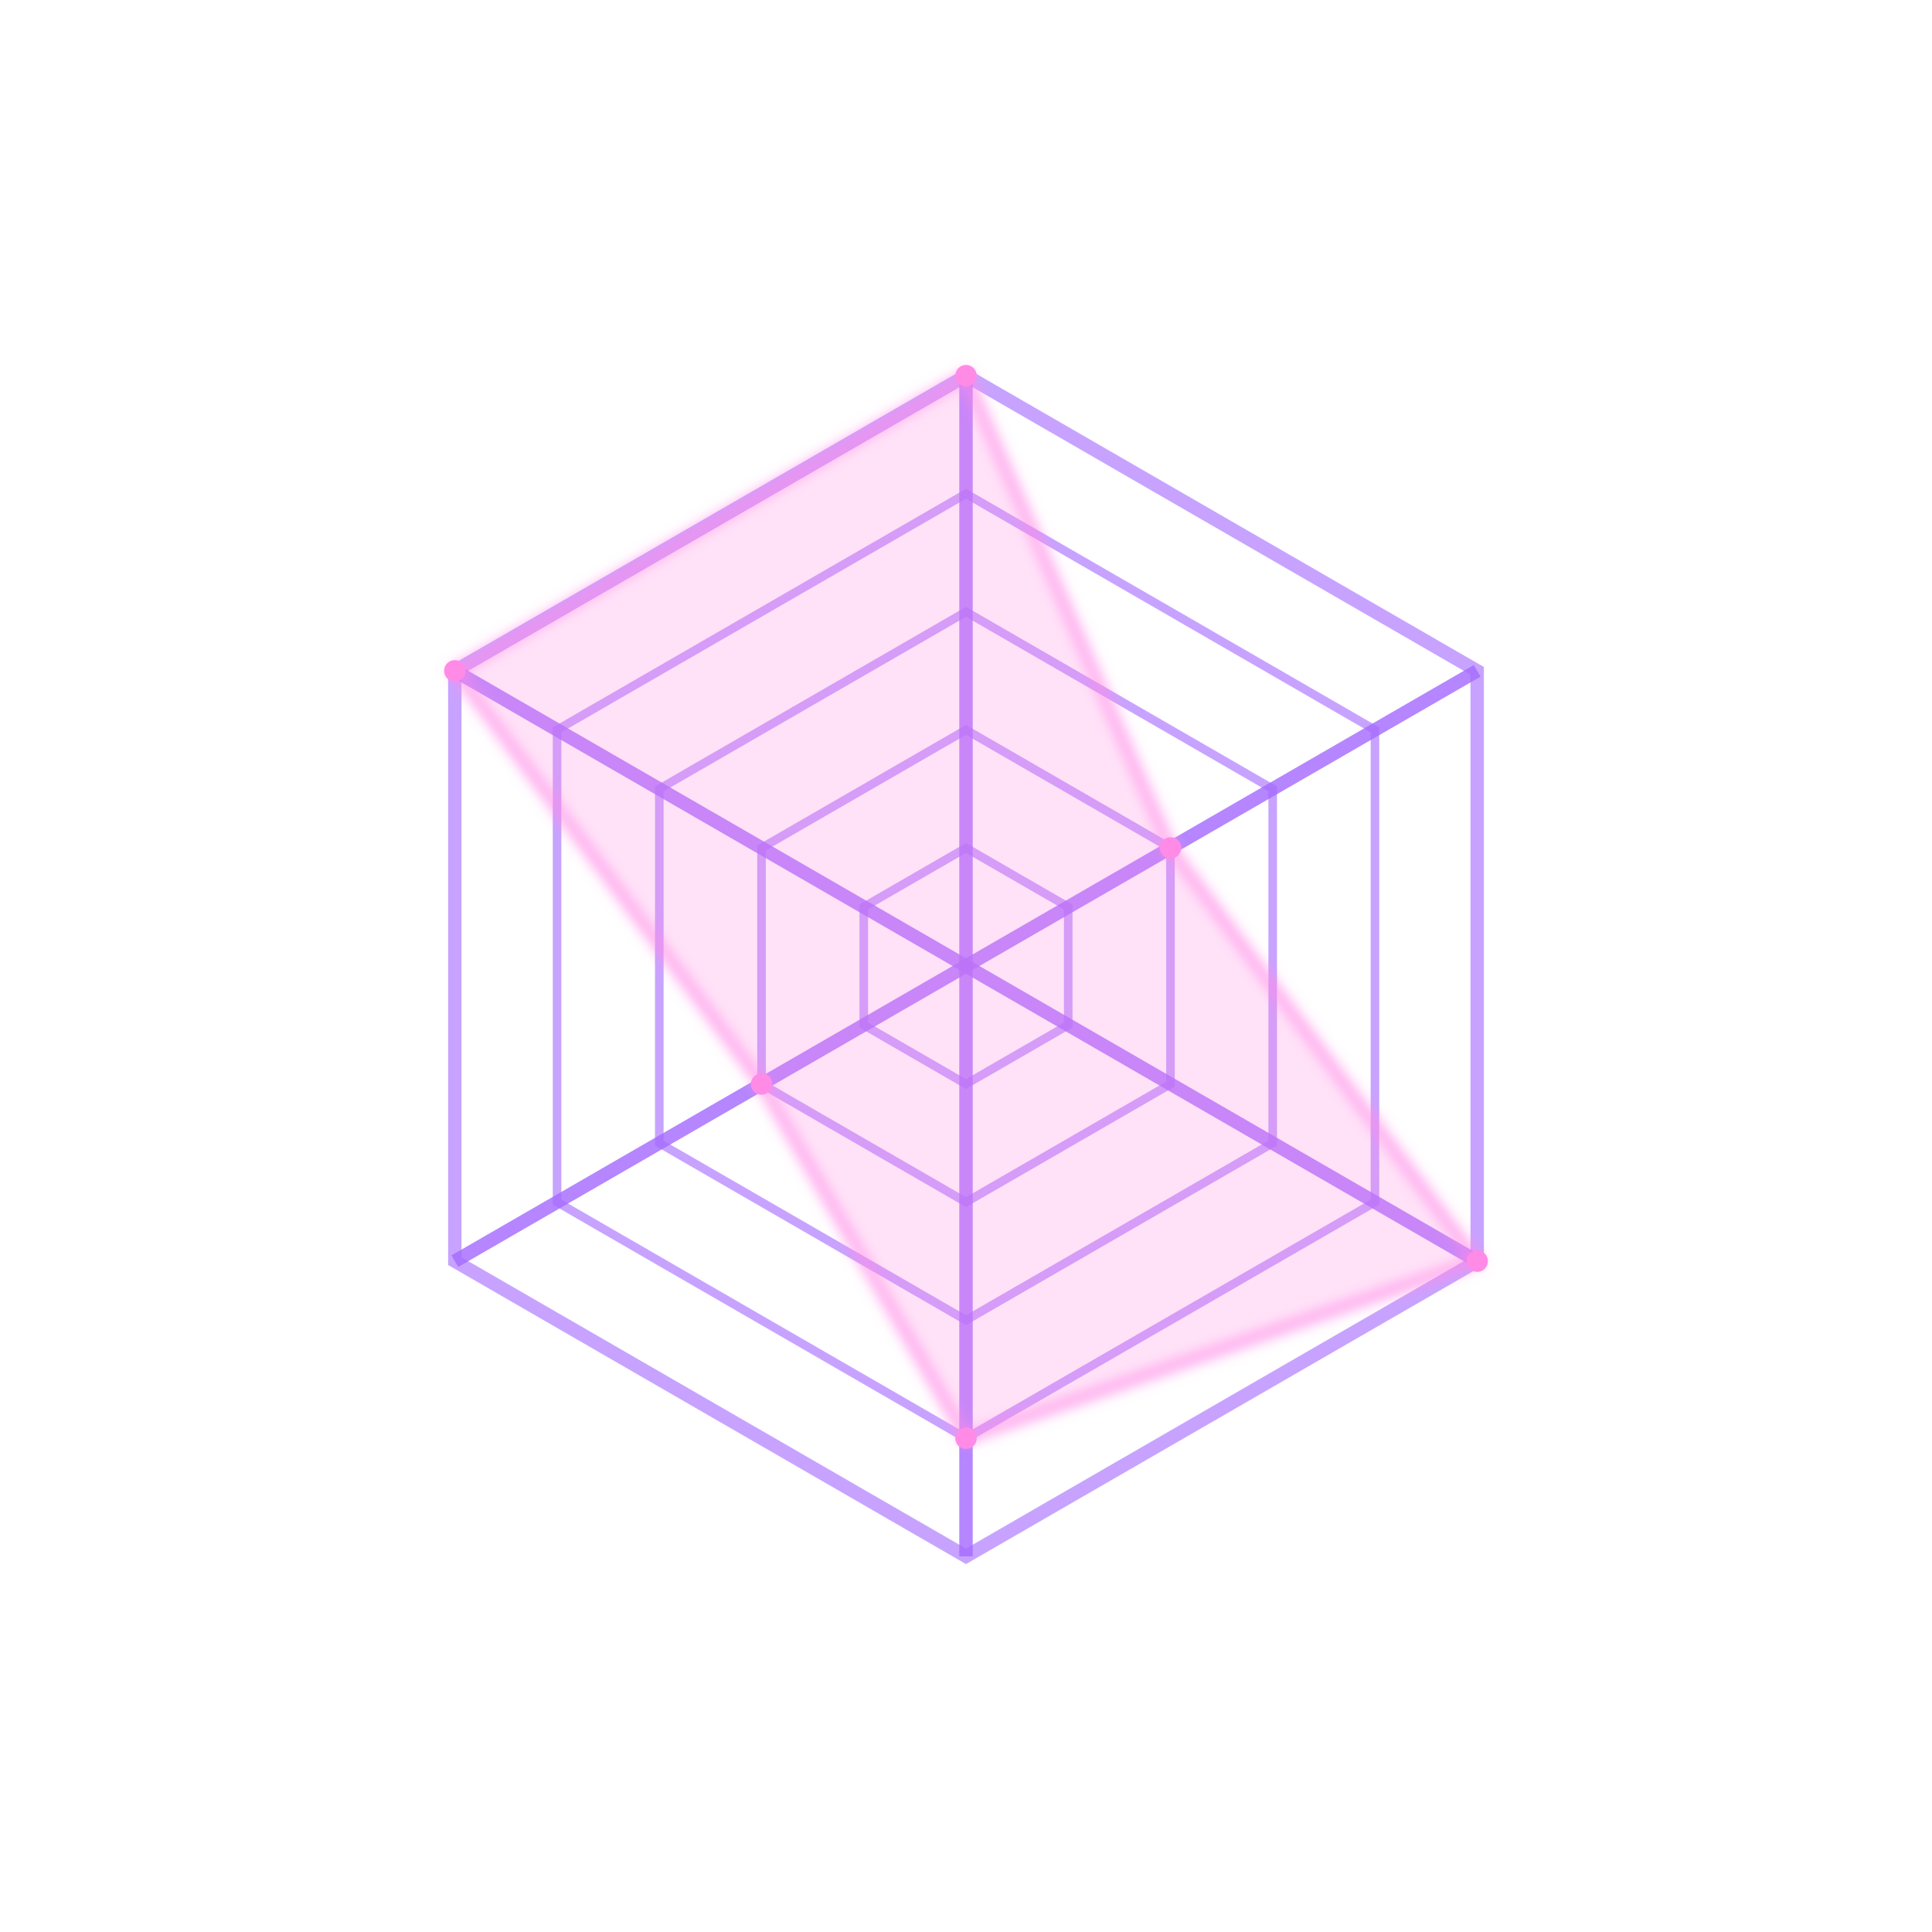
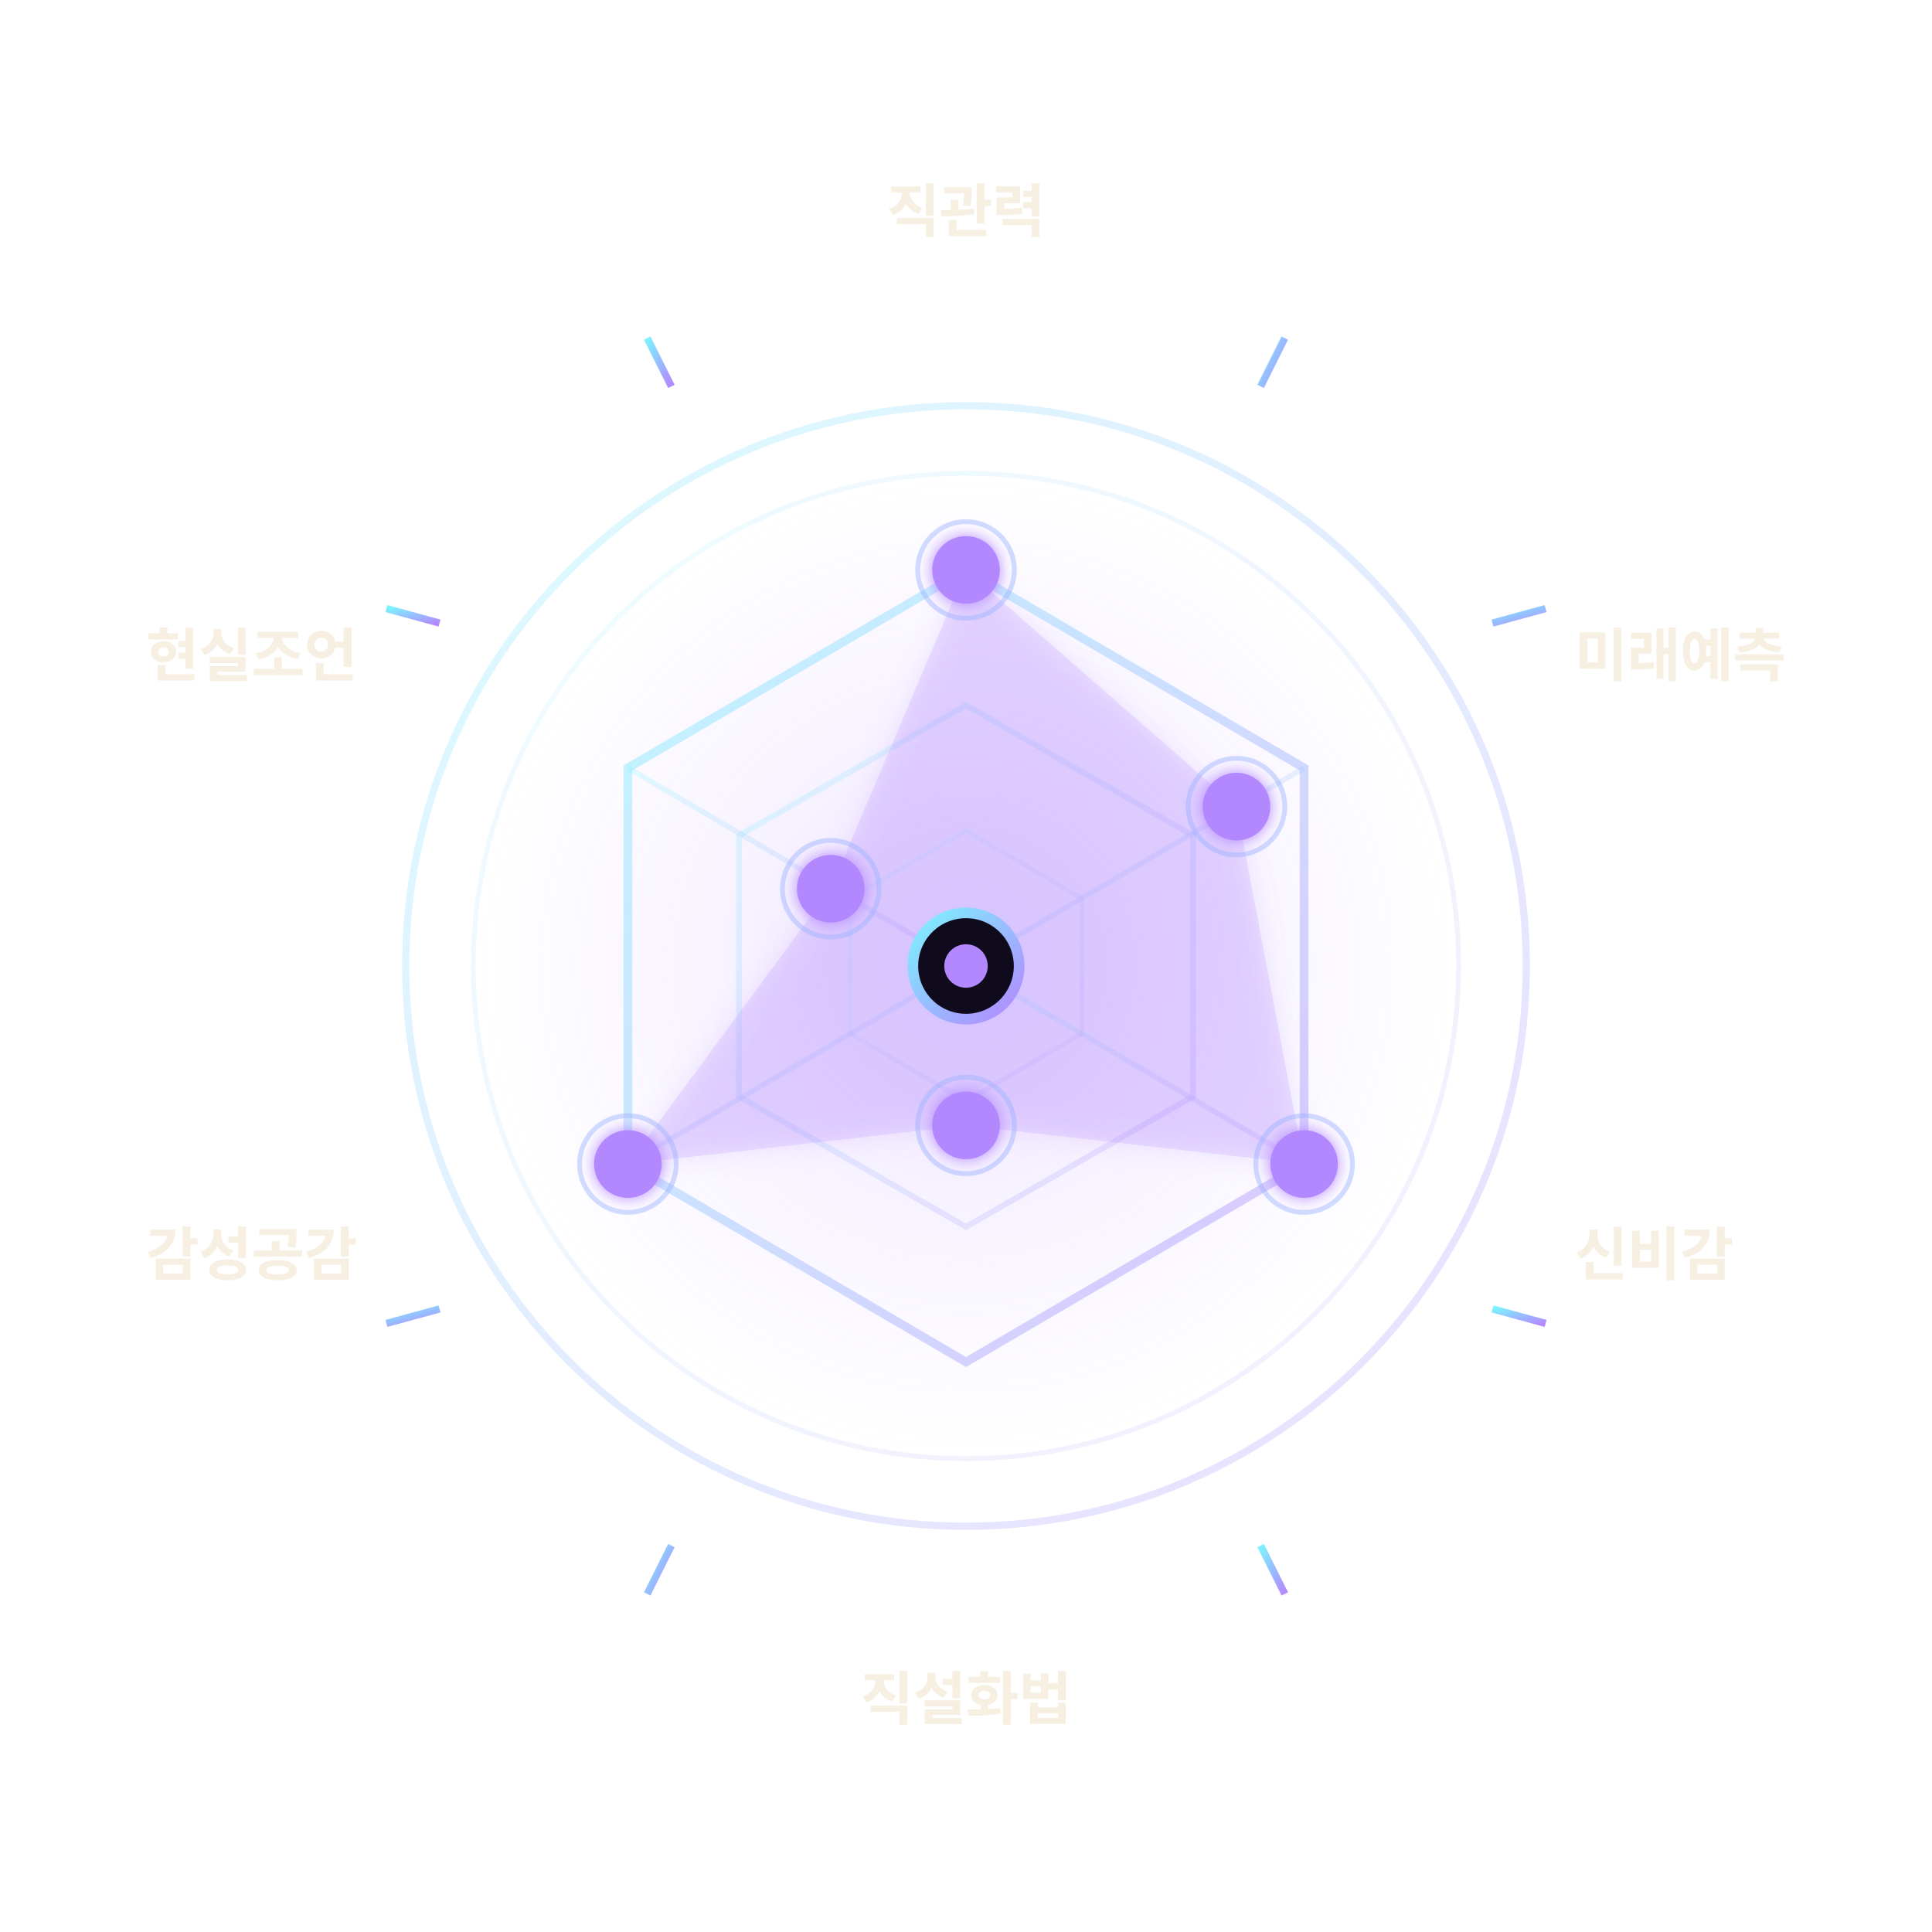
- <svg xmlns="http://www.w3.org/2000/svg" width="720" height="720" viewBox="0 0 720 720">
+ <svg xmlns="http://www.w3.org/2000/svg" width="320" height="320" viewBox="-40 -20 400 360" role="img" aria-label="피피 성향 레이더 차트">
  <defs>
-     <filter id="g">
-       <feGaussianBlur stdDeviation="2.5" />
+     <radialGradient id="pipiGlow" cx="50%" cy="50%" r="50%">
+       <stop offset="0%" stop-color="#B388FF" stop-opacity="0.22" />
+       <stop offset="60%" stop-color="#B388FF" stop-opacity="0.08" />
+       <stop offset="100%" stop-color="#B388FF" stop-opacity="0" />
+     </radialGradient>
+     <linearGradient id="pipiGold" x1="0" y1="0" x2="1" y2="1">
+       <stop offset="0%" stop-color="#7CF3FF" />
+       <stop offset="100%" stop-color="#B388FF" />
+     </linearGradient>
+     <filter id="pipiSoftGlow" x="-50%" y="-50%" width="200%" height="200%">
+       <feGaussianBlur stdDeviation="2.6" result="blur" />
+       <feMerge>
+         <feMergeNode in="blur" />
+         <feMergeNode in="SourceGraphic" />
+       </feMerge>
    </filter>
+     <filter id="pipiPointGlow" x="-50%" y="-50%" width="200%" height="200%">
+       <feGaussianBlur stdDeviation="1.5" result="blur" />
+       <feMerge>
+         <feMergeNode in="blur" />
+         <feMergeNode in="SourceGraphic" />
+       </feMerge>
+     </filter>
+     <style>
+       .radar-label {
+         font-family: "Pretendard", "Noto Sans KR", "Apple SD Gothic Neo", sans-serif;
+         font-size: 12px;
+         font-weight: 700;
+         fill: #F5EEDF;
+         opacity: 0.92;
+         letter-spacing: -0.01em;
+       }
+ 
+       .radar-grid {
+         fill: none;
+         stroke: url(#pipiGold);
+       }
+ 
+       .radar-axis {
+         stroke: url(#pipiGold);
+         opacity: 0.22;
+         stroke-width: 1.1;
+       }
+ 
+       .radar-orbit {
+         transform-origin: 160px 160px;
+         animation: slowRotate 32s linear infinite;
+       }
+ 
+       .radar-core {
+         transform-origin: 160px 160px;
+         animation: corePulse 4s ease-in-out infinite;
+       }
+ 
+       .radar-shape {
+         transform-origin: 160px 160px;
+         animation:
+           shapeIntro 1.25s ease-out 1,
+           shapePulse 4.8s ease-in-out 1.25s infinite;
+       }
+ 
+       .radar-point {
+         animation:
+           pointIntro 0.9s ease-out 1,
+           pointPulse 3.6s ease-in-out infinite;
+         transform-origin: center;
+       }
+ 
+       .point-ring {
+         animation: ringPulse 3.6s ease-in-out infinite;
+       }
+ 
+       .p1 { animation-delay: 0s, 0.15s; }
+       .p2 { animation-delay: 0.08s, 0.55s; }
+       .p3 { animation-delay: 0.16s, 0.95s; }
+       .p4 { animation-delay: 0.24s, 1.35s; }
+       .p5 { animation-delay: 0.32s, 1.75s; }
+       .p6 { animation-delay: 0.40s, 2.15s; }
+ 
+       @keyframes slowRotate {
+         0% { transform: rotate(0deg); }
+         100% { transform: rotate(360deg); }
+       }
+ 
+       @keyframes corePulse {
+         0% { opacity: 0.42; transform: scale(0.985); }
+         50% { opacity: 0.92; transform: scale(1.02); }
+         100% { opacity: 0.42; transform: scale(0.985); }
+       }
+ 
+       @keyframes shapeIntro {
+         0% {
+           opacity: 0;
+           transform: scale(0.94);
+           stroke-dasharray: 620;
+           stroke-dashoffset: 620;
+         }
+         60% {
+           opacity: 1;
+           transform: scale(1.012);
+           stroke-dasharray: 620;
+           stroke-dashoffset: 0;
+         }
+         100% {
+           opacity: 1;
+           transform: scale(1);
+           stroke-dasharray: none;
+           stroke-dashoffset: 0;
+         }
+       }
+ 
+       @keyframes shapePulse {
+         0%, 100% {
+           opacity: 0.9;
+           transform: scale(1);
+           filter: url(#pipiSoftGlow);
+         }
+         50% {
+           opacity: 1;
+           transform: scale(1.015);
+           filter: url(#pipiSoftGlow);
+         }
+       }
+ 
+       @keyframes pointIntro {
+         0% {
+           opacity: 0;
+           transform: scale(0.6);
+         }
+         100% {
+           opacity: 0.96;
+           transform: scale(1);
+         }
+       }
+ 
+       @keyframes pointPulse {
+         0%, 100% {
+           opacity: 0.82;
+           transform: scale(1);
+         }
+         50% {
+           opacity: 1;
+           transform: scale(1.14);
+         }
+       }
+ 
+       @keyframes ringPulse {
+         0%, 100% {
+           opacity: 0.28;
+           transform: scale(1);
+         }
+         50% {
+           opacity: 0.55;
+           transform: scale(1.08);
+         }
+       }
+ 
+       @media (prefers-reduced-motion: reduce) {
+         .radar-orbit,
+         .radar-core,
+         .radar-shape,
+         .radar-point,
+         .point-ring {
+           animation: none;
+         }
+       }
+     </style>
  </defs>
-   <polygon points="360.0,316.0 398.1,338.0 398.1,382.0 360.0,404.0 321.9,382.0 321.9,338.0" fill="none" stroke="#A46BFF" stroke-opacity="0.62" stroke-width="3.2" />
-   <polygon points="360.0,272.0 436.2,316.0 436.2,404.0 360.0,448.0 283.8,404.0 283.8,316.0" fill="none" stroke="#A46BFF" stroke-opacity="0.62" stroke-width="3.2" />
-   <polygon points="360.0,228.0 474.3,294.0 474.3,426.0 360.0,492.0 245.7,426.0 245.7,294.0" fill="none" stroke="#A46BFF" stroke-opacity="0.62" stroke-width="3.2" />
-   <polygon points="360.0,184.0 512.4,272.0 512.4,448.0 360.0,536.0 207.6,448.0 207.6,272.0" fill="none" stroke="#A46BFF" stroke-opacity="0.62" stroke-width="3.2" />
-   <polygon points="360.0,140.0 550.5,250.0 550.5,470.0 360.0,580.0 169.5,470.0 169.5,250.0" fill="none" stroke="#A46BFF" stroke-opacity="0.62" stroke-width="5" />
-   <line x1="360.0" y1="360.0" x2="360.0" y2="140.0" stroke="#A46BFF" stroke-opacity="0.82" stroke-width="5" />
-   <line x1="360.0" y1="360.0" x2="550.5" y2="250.0" stroke="#A46BFF" stroke-opacity="0.82" stroke-width="5" />
-   <line x1="360.0" y1="360.0" x2="550.5" y2="470.0" stroke="#A46BFF" stroke-opacity="0.82" stroke-width="5" />
-   <line x1="360.0" y1="360.0" x2="360.0" y2="580.0" stroke="#A46BFF" stroke-opacity="0.82" stroke-width="5" />
-   <line x1="360.0" y1="360.0" x2="169.5" y2="470.0" stroke="#A46BFF" stroke-opacity="0.82" stroke-width="5" />
-   <line x1="360.0" y1="360.0" x2="169.5" y2="250.0" stroke="#A46BFF" stroke-opacity="0.82" stroke-width="5" />
-   <polygon points="360.0,140.0 436.2,316.0 550.5,470.0 360.0,536.0 283.8,404.0 169.5,250.0" fill="#FF8BE7" fill-opacity="0.25" stroke="#FF8BE7" stroke-width="3" filter="url(#g)" />
-   <circle cx="360.0" cy="140.0" r="4" fill="#FF8BE7" />
-   <circle cx="436.2" cy="316.0" r="4" fill="#FF8BE7" />
-   <circle cx="550.5" cy="470.0" r="4" fill="#FF8BE7" />
-   <circle cx="360.0" cy="536.0" r="4" fill="#FF8BE7" />
-   <circle cx="283.8" cy="404.0" r="4" fill="#FF8BE7" />
-   <circle cx="169.5" cy="250.0" r="4" fill="#FF8BE7" />
+   <circle class="radar-core" cx="160" cy="160" r="100" fill="url(#pipiGlow)" />
+   <g class="radar-orbit">
+     <circle cx="160" cy="160" r="116" fill="none" stroke="url(#pipiGold)" stroke-opacity="0.28" stroke-width="1.5" />
+     <circle cx="160" cy="160" r="102" fill="none" stroke="url(#pipiGold)" stroke-opacity="0.14" stroke-width="1" />
+     <line x1="160" y1="24" x2="160" y2="14" stroke="url(#pipiGold)" stroke-width="1.5" />
+     <line x1="221" y1="40" x2="226" y2="30" stroke="url(#pipiGold)" stroke-width="1.5" />
+     <line x1="269" y1="89" x2="280" y2="86" stroke="url(#pipiGold)" stroke-width="1.5" />
+     <line x1="285" y1="160" x2="296" y2="160" stroke="url(#pipiGold)" stroke-width="1.5" />
+     <line x1="269" y1="231" x2="280" y2="234" stroke="url(#pipiGold)" stroke-width="1.5" />
+     <line x1="221" y1="280" x2="226" y2="290" stroke="url(#pipiGold)" stroke-width="1.5" />
+     <line x1="160" y1="296" x2="160" y2="306" stroke="url(#pipiGold)" stroke-width="1.5" />
+     <line x1="99" y1="280" x2="94" y2="290" stroke="url(#pipiGold)" stroke-width="1.5" />
+     <line x1="51" y1="231" x2="40" y2="234" stroke="url(#pipiGold)" stroke-width="1.5" />
+     <line x1="35" y1="160" x2="24" y2="160" stroke="url(#pipiGold)" stroke-width="1.5" />
+     <line x1="51" y1="89" x2="40" y2="86" stroke="url(#pipiGold)" stroke-width="1.5" />
+     <line x1="99" y1="40" x2="94" y2="30" stroke="url(#pipiGold)" stroke-width="1.5" />
+   </g>
+   <polygon class="radar-grid" points="160,78 230,119 230,201 160,242 90,201 90,119" stroke-opacity="0.46" stroke-width="1.8" />
+   <polygon class="radar-grid" points="160,106 207,133 207,187 160,214 113,187 113,133" stroke-opacity="0.24" stroke-width="1.2" />
+   <polygon class="radar-grid" points="160,132 184,146 184,174 160,188 136,174 136,146" stroke-opacity="0.14" stroke-width="1" />
+   <line class="radar-axis" x1="160" y1="160" x2="160" y2="78" />
+   <line class="radar-axis" x1="160" y1="160" x2="230" y2="119" />
+   <line class="radar-axis" x1="160" y1="160" x2="230" y2="201" />
+   <line class="radar-axis" x1="160" y1="160" x2="160" y2="242" />
+   <line class="radar-axis" x1="160" y1="160" x2="90" y2="201" />
+   <line class="radar-axis" x1="160" y1="160" x2="90" y2="119" />
+   <polygon class="radar-shape" points="160,78 216,127 230,201 160,193 90,201 132,144" fill="#B388FF" fill-opacity="0.20" stroke="url(#pipiGold)" stroke-width="3" stroke-linejoin="round" stroke-linecap="round" stroke-dasharray="620" stroke-dashoffset="620" filter="url(#pipiSoftGlow)" />
+   <g filter="url(#pipiPointGlow)">
+     <circle class="radar-point p1" cx="160" cy="78" r="7" fill="#B388FF" />
+     <circle class="radar-point p2" cx="216" cy="127" r="7" fill="#B388FF" />
+     <circle class="radar-point p3" cx="230" cy="201" r="7" fill="#B388FF" />
+     <circle class="radar-point p4" cx="160" cy="193" r="7" fill="#B388FF" />
+     <circle class="radar-point p5" cx="90" cy="201" r="7" fill="#B388FF" />
+     <circle class="radar-point p6" cx="132" cy="144" r="7" fill="#B388FF" />
+   </g>
+   <g stroke="#9DB3FF" stroke-opacity="0.45" fill="none">
+     <circle class="point-ring p1" cx="160" cy="78" r="10" />
+     <circle class="point-ring p2" cx="216" cy="127" r="10" />
+     <circle class="point-ring p3" cx="230" cy="201" r="10" />
+     <circle class="point-ring p4" cx="160" cy="193" r="10" />
+     <circle class="point-ring p5" cx="90" cy="201" r="10" />
+     <circle class="point-ring p6" cx="132" cy="144" r="10" />
+   </g>
+   <circle cx="160" cy="160" r="11" fill="#0F0B1C" stroke="url(#pipiGold)" stroke-width="2.2" />
+   <circle cx="160" cy="160" r="4.5" fill="#B388FF" />
+   <text class="radar-label" x="160" y="8" text-anchor="middle">직관력</text>
+   <text class="radar-label" x="286" y="100" text-anchor="start">미래예측</text>
+   <text class="radar-label" x="286" y="224" text-anchor="start">신비감</text>
+   <text class="radar-label" x="160" y="316" text-anchor="middle">직설화법</text>
+   <text class="radar-label" x="34" y="224" text-anchor="end">감성공감</text>
+   <text class="radar-label" x="34" y="100" text-anchor="end">현실조언</text>
</svg>
